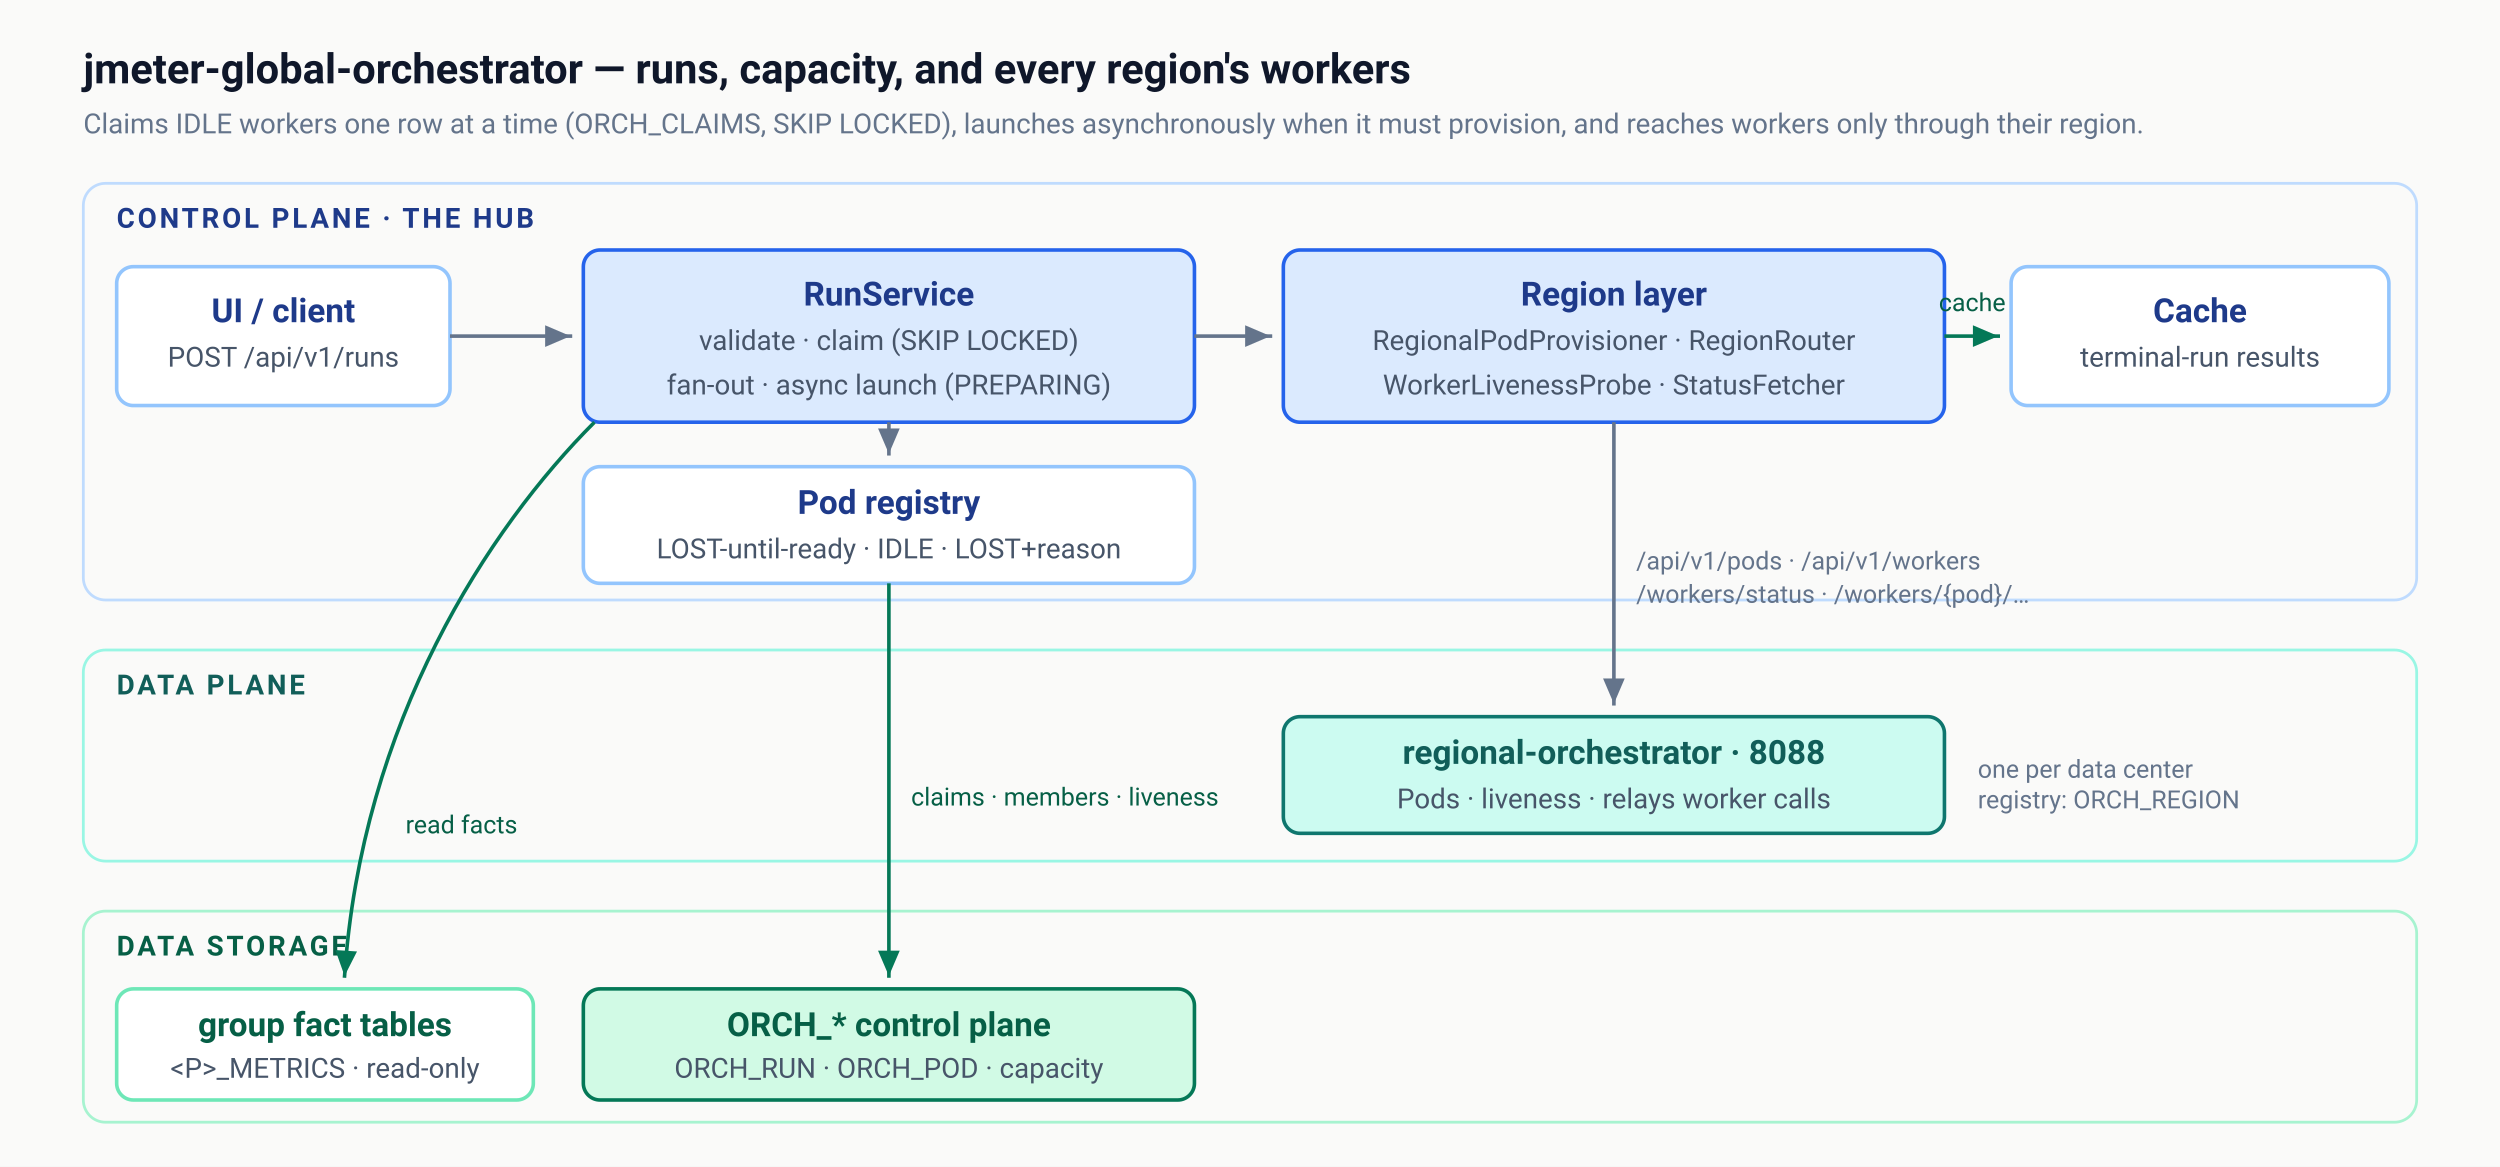
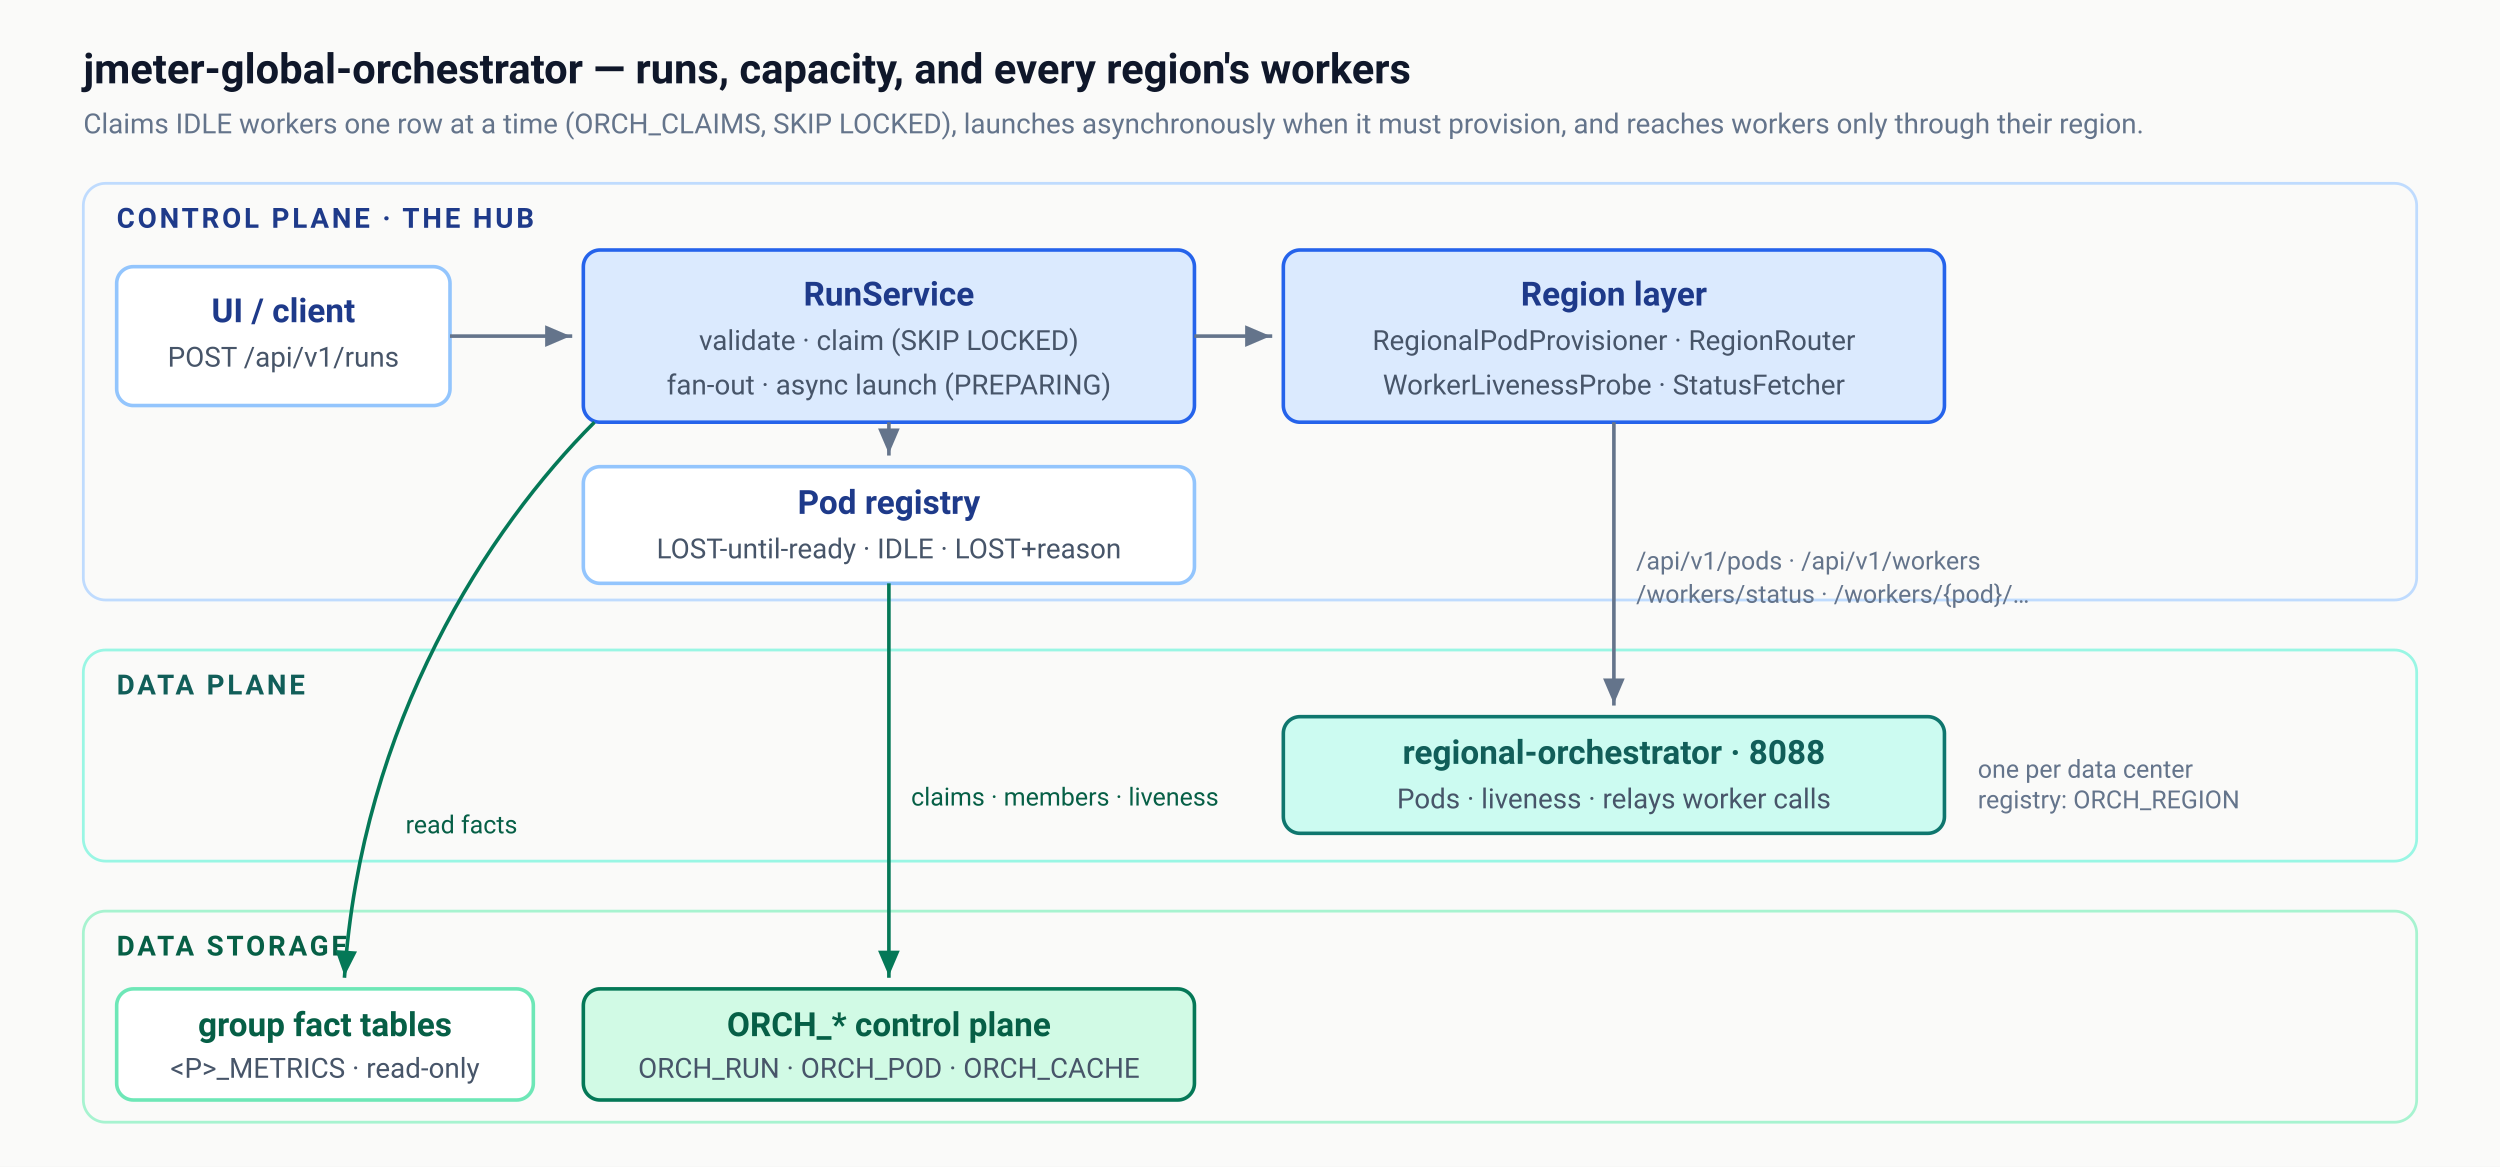
<svg xmlns="http://www.w3.org/2000/svg" viewBox="0 0 900 420" width="900" height="420" font-family="-apple-system, 'Segoe UI', Roboto, Helvetica, Arial, sans-serif">
  <defs>
    <marker id="a" markerWidth="9" markerHeight="9" refX="7.5" refY="3" orient="auto" markerUnits="strokeWidth">
      <path d="M0,0 L0,6 L7,3 z" fill="#64748b" />
    </marker>
    <marker id="ag" markerWidth="9" markerHeight="9" refX="7.5" refY="3" orient="auto" markerUnits="strokeWidth">
      <path d="M0,0 L0,6 L7,3 z" fill="#047857" />
    </marker>
  </defs>
  <rect width="900" height="420" fill="#fafaf9" />
  <text x="30" y="30" font-size="15" font-weight="700" fill="#0f172a">jmeter-global-orchestrator — runs, capacity, and every region's workers</text>
  <text x="30" y="48" font-size="10" fill="#64748b">Claims IDLE workers one row at a time (ORCH_CLAIMS, SKIP LOCKED), launches asynchronously when it must provision, and reaches workers only through their region.</text>
  <rect x="30" y="66" width="840" height="150" rx="8" fill="none" stroke="#bfdbfe" />
  <text x="42" y="82" font-size="10" font-weight="600" letter-spacing="1" fill="#1e3a8a">CONTROL PLANE · THE HUB</text>
  <rect x="42" y="96" width="120" height="50" rx="6" fill="#ffffff" stroke="#93c5fd" stroke-width="1.3" />
  <text x="102" y="116" text-anchor="middle" font-size="12" font-weight="600" fill="#1e3a8a">UI / client</text>
  <text x="102" y="132" text-anchor="middle" font-size="10" fill="#475569">POST /api/v1/runs</text>
  <rect x="210" y="90" width="220" height="62" rx="6" fill="#dbeafe" stroke="#2563eb" stroke-width="1.3" />
  <text x="320" y="110" text-anchor="middle" font-size="12" font-weight="600" fill="#1e3a8a">RunService</text>
  <text x="320" y="126" text-anchor="middle" font-size="10" fill="#475569">validate · claim (SKIP LOCKED)</text>
  <text x="320" y="142" text-anchor="middle" font-size="10" fill="#475569">fan-out · async launch (PREPARING)</text>
  <rect x="462" y="90" width="238" height="62" rx="6" fill="#dbeafe" stroke="#2563eb" stroke-width="1.3" />
  <text x="581" y="110" text-anchor="middle" font-size="12" font-weight="600" fill="#1e3a8a">Region layer</text>
  <text x="581" y="126" text-anchor="middle" font-size="10" fill="#475569">RegionalPodProvisioner · RegionRouter</text>
  <text x="581" y="142" text-anchor="middle" font-size="10" fill="#475569">WorkerLivenessProbe · StatusFetcher</text>
  <rect x="210" y="168" width="220" height="42" rx="6" fill="#ffffff" stroke="#93c5fd" stroke-width="1.3" />
  <text x="320" y="185" text-anchor="middle" font-size="12" font-weight="600" fill="#1e3a8a">Pod registry</text>
  <text x="320" y="201" text-anchor="middle" font-size="10" fill="#475569">LOST-until-ready · IDLE · LOST+reason</text>
-   <rect x="724" y="96" width="136" height="50" rx="6" fill="#ffffff" stroke="#93c5fd" stroke-width="1.3" />
-   <text x="792" y="116" text-anchor="middle" font-size="12" font-weight="600" fill="#1e3a8a">Cache</text>
-   <text x="792" y="132" text-anchor="middle" font-size="10" fill="#475569">terminal-run results</text>
  <rect x="30" y="234" width="840" height="76" rx="8" fill="none" stroke="#99f6e4" />
  <text x="42" y="250" font-size="10" font-weight="600" letter-spacing="1" fill="#115e59">DATA PLANE</text>
  <rect x="462" y="258" width="238" height="42" rx="6" fill="#ccfbf1" stroke="#0f766e" stroke-width="1.3" />
  <text x="581" y="275" text-anchor="middle" font-size="12" font-weight="600" fill="#115e59">regional-orchestrator · 8088</text>
  <text x="581" y="291" text-anchor="middle" font-size="10" fill="#475569">Pods · liveness · relays worker calls</text>
  <text x="712" y="280" font-size="9" fill="#64748b">one per data center</text>
  <text x="712" y="291" font-size="9" fill="#64748b">registry: ORCH_REGION</text>
  <rect x="30" y="328" width="840" height="76" rx="8" fill="none" stroke="#a7f3d0" />
  <text x="42" y="344" font-size="10" font-weight="600" letter-spacing="1" fill="#065f46">DATA STORAGE</text>
  <rect x="210" y="356" width="220" height="40" rx="6" fill="#d1fae5" stroke="#047857" stroke-width="1.3" />
  <text x="320" y="373" text-anchor="middle" font-size="12" font-weight="600" fill="#065f46">ORCH_* control plane</text>
-   <text x="320" y="388" text-anchor="middle" font-size="10" fill="#475569">ORCH_RUN · ORCH_POD · capacity</text>
+   <text x="320" y="388" text-anchor="middle" font-size="10" fill="#475569">ORCH_RUN · ORCH_POD · ORCH_CACHE</text>
  <rect x="42" y="356" width="150" height="40" rx="6" fill="#ffffff" stroke="#6ee7b7" stroke-width="1.3" />
  <text x="117" y="373" text-anchor="middle" font-size="12" font-weight="600" fill="#065f46">group fact tables</text>
  <text x="117" y="388" text-anchor="middle" font-size="10" fill="#475569">&lt;P&gt;_METRICS · read-only</text>
  <g stroke="#64748b" stroke-width="1.3" fill="none" marker-end="url(#a)">
    <line x1="162" y1="121" x2="206" y2="121" />
    <line x1="430" y1="121" x2="458" y2="121" />
    <path d="M320,152 V164" />
    <path d="M581,152 V254" />
  </g>
  <g stroke="#047857" stroke-width="1.3" fill="none" marker-end="url(#ag)">
    <path d="M320,210 V352" />
    <path d="M214,152 C176,190 130,260 124,352" />
-     <path d="M700,121 H720" />
  </g>
  <g font-size="9" fill="#64748b">
    <text x="589" y="205" text-anchor="start">/api/v1/pods · /api/v1/workers</text>
    <text x="589" y="217" text-anchor="start">/workers/status · /workers/{pod}/…</text>
    <text x="328" y="290" text-anchor="start" fill="#065f46">claims · members · liveness</text>
    <text x="146" y="300" text-anchor="start" fill="#065f46">read facts</text>
-     <text x="710" y="112" text-anchor="middle" fill="#065f46">cache</text>
  </g>
</svg>
